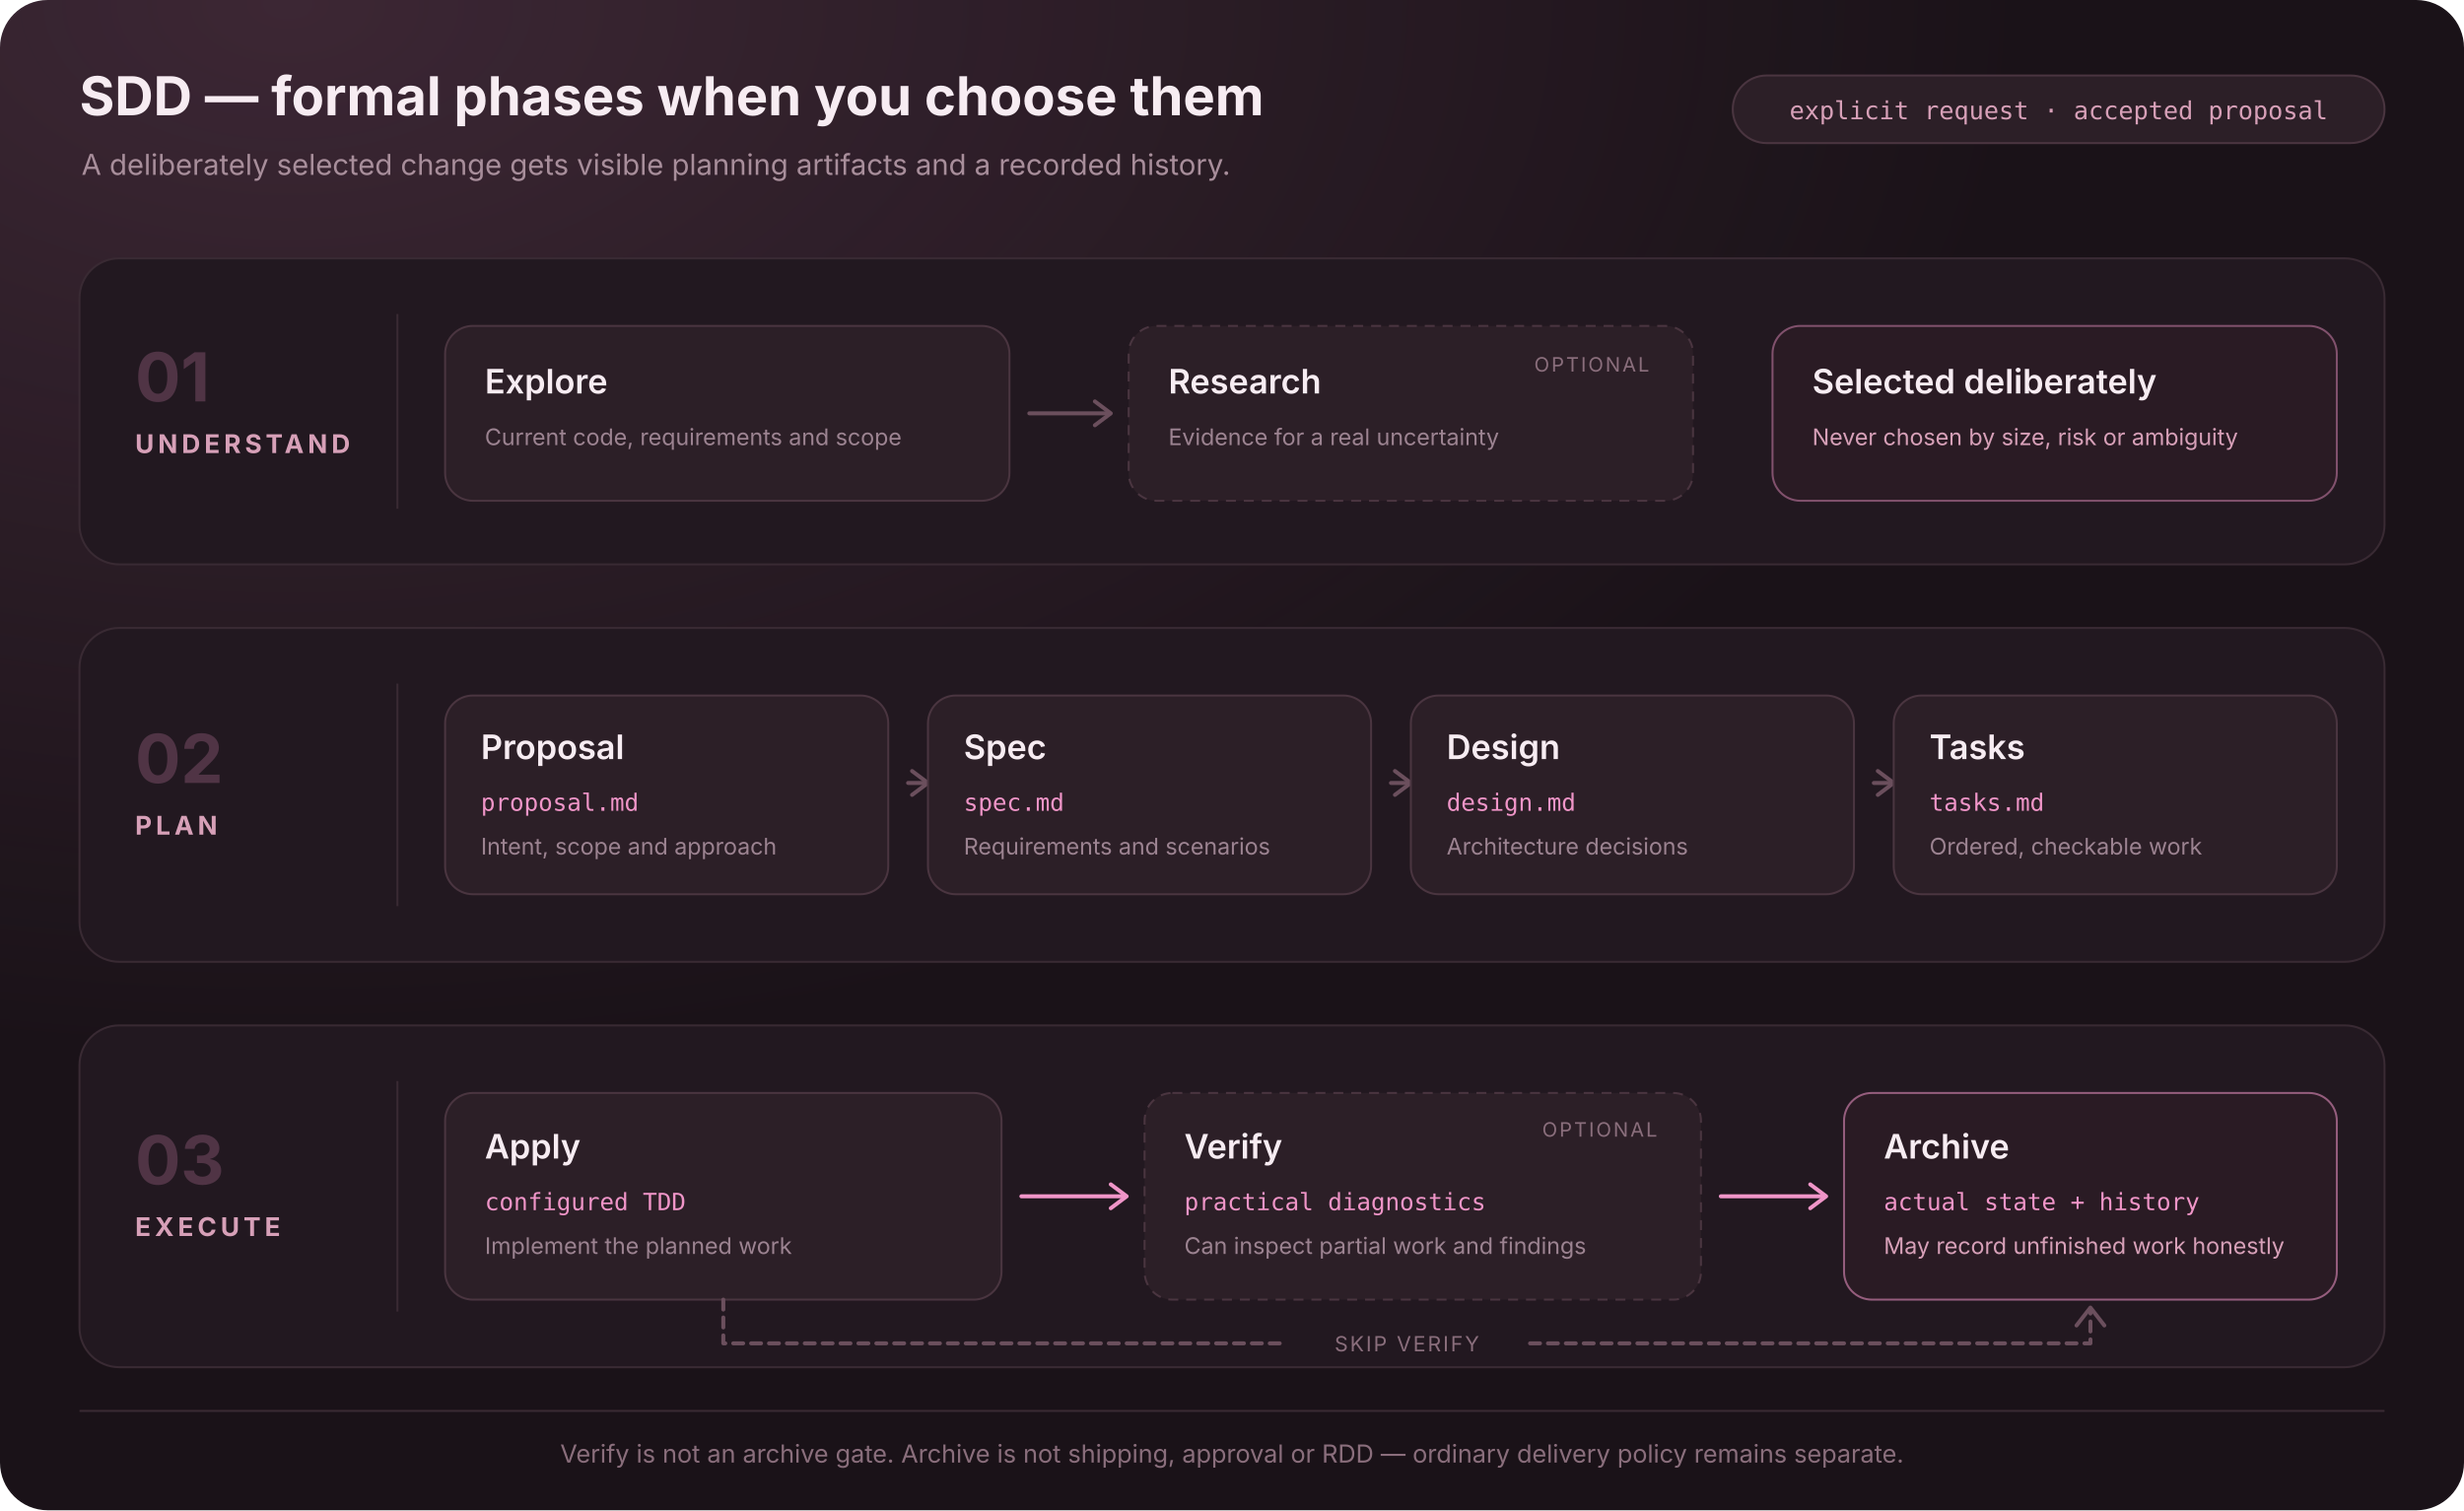
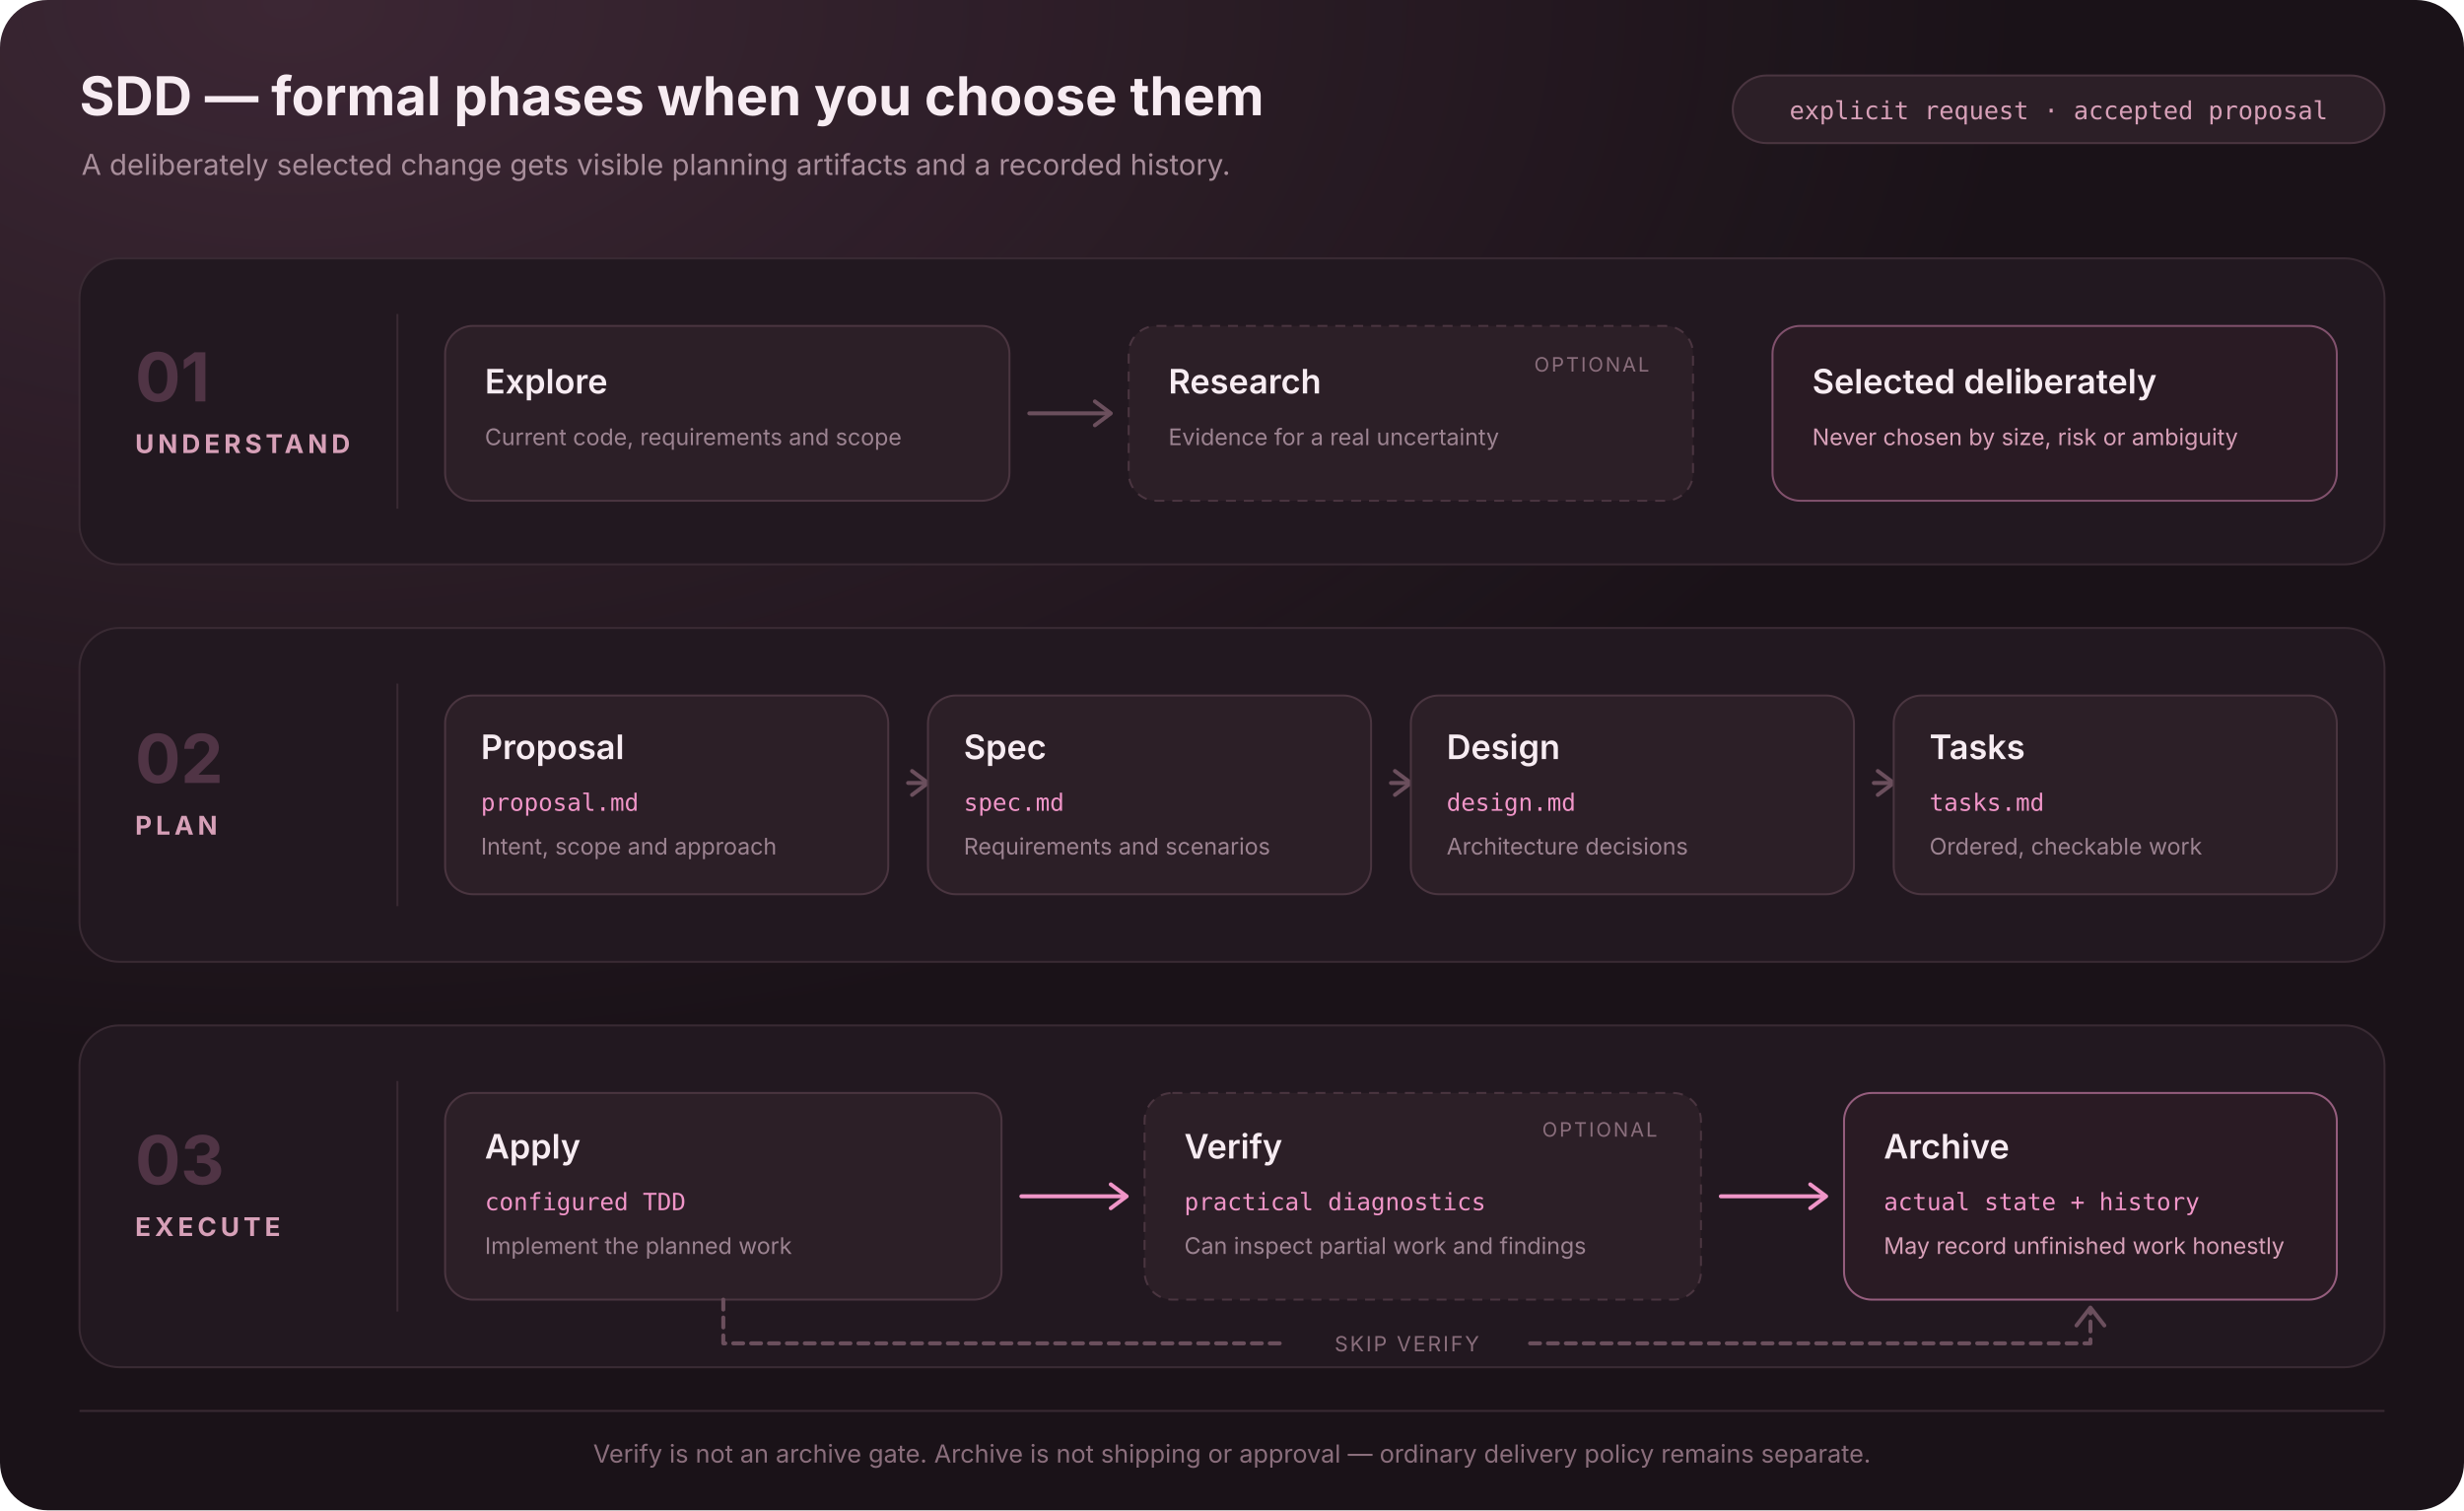
<svg xmlns="http://www.w3.org/2000/svg" viewBox="0 0 1240 760" width="1240" height="760" role="img" aria-labelledby="sddTitle sddDesc" font-family="ui-sans-serif, -apple-system, BlinkMacSystemFont, 'Segoe UI', Inter, Helvetica, Arial, sans-serif">
  <defs>
    <radialGradient id="sddAmbient" cx="12%" cy="0%" r="70%">
      <stop offset="0%" stop-color="#F095C8" stop-opacity="0.16" />
      <stop offset="100%" stop-color="#F095C8" stop-opacity="0" />
    </radialGradient>
  </defs>
  <rect width="1240" height="760" rx="24" fill="#1A1218" />
  <rect width="1240" height="760" rx="24" fill="url(#sddAmbient)" />
  <text x="40" y="58" font-size="27" font-weight="700" fill="#F7ECF2">SDD — formal phases when you choose them</text>
  <text x="41" y="88" font-size="14.5" fill="#A88E9B">A deliberately selected change gets visible planning artifacts and a recorded history.</text>
  <rect x="872" y="38" width="328" height="34" rx="17" fill="#2C1F27" stroke="#4A3540" />
  <text x="1036" y="60" font-size="12.5" text-anchor="middle" fill="#D7A0B8" font-family="ui-monospace, SFMono-Regular, Menlo, Consolas, monospace">explicit request · accepted proposal</text>
  <rect x="40" y="130" width="1160" height="154" rx="20" fill="#221820" stroke="#392A33" />
  <text x="68" y="202" font-size="34" font-weight="700" fill="#F095C8" opacity="0.22">01</text>
  <text x="68" y="228" font-size="13" font-weight="700" letter-spacing="2" fill="#D7A0B8">UNDERSTAND</text>
  <line x1="200" y1="158" x2="200" y2="256" stroke="#392A33" />
  <rect x="224" y="164" width="284" height="88" rx="14" fill="#2C1F27" stroke="#4A3540" />
  <text x="244" y="198" font-size="17" font-weight="600" fill="#F7ECF2">Explore</text>
  <text x="244" y="224" font-size="11.5" fill="#9C8391">Current code, requirements and scope</text>
  <path d="M518 208 L558 208" stroke="#6B4F5D" stroke-width="2" stroke-linecap="round" />
  <path d="M551 202 L559 208 L551 214" fill="none" stroke="#6B4F5D" stroke-width="2" stroke-linecap="round" stroke-linejoin="round" />
  <rect x="568" y="164" width="284" height="88" rx="14" fill="#2C1F27" stroke="#4A3540" stroke-dasharray="5 4" />
  <text x="588" y="198" font-size="17" font-weight="600" fill="#F7ECF2">Research</text>
  <text x="830" y="187" font-size="10" text-anchor="end" letter-spacing="1" fill="#8A6E7C">OPTIONAL</text>
  <text x="588" y="224" font-size="11.5" fill="#9C8391">Evidence for a real uncertainty</text>
  <rect x="892" y="164" width="284" height="88" rx="14" fill="#2A1B24" stroke="#F095C8" stroke-opacity="0.45" />
  <text x="912" y="198" font-size="17" font-weight="600" fill="#F7ECF2">Selected deliberately</text>
  <text x="912" y="224" font-size="11.5" fill="#D7A0B8">Never chosen by size, risk or ambiguity</text>
  <rect x="40" y="316" width="1160" height="168" rx="20" fill="#221820" stroke="#392A33" />
  <text x="68" y="394" font-size="34" font-weight="700" fill="#F095C8" opacity="0.22">02</text>
  <text x="68" y="420" font-size="13" font-weight="700" letter-spacing="2" fill="#D7A0B8">PLAN</text>
  <line x1="200" y1="344" x2="200" y2="456" stroke="#392A33" />
  <rect x="224" y="350" width="223" height="100" rx="14" fill="#2C1F27" stroke="#4A3540" />
  <text x="242" y="382" font-size="17" font-weight="600" fill="#F7ECF2">Proposal</text>
  <text x="242" y="408" font-size="12" fill="#F095C8" font-family="ui-monospace, SFMono-Regular, Menlo, Consolas, monospace">proposal.md</text>
  <text x="242" y="430" font-size="11.5" fill="#9C8391">Intent, scope and approach</text>
  <path d="M457 394 L466 394" stroke="#6B4F5D" stroke-width="2" stroke-linecap="round" />
  <path d="M459 388 L467 394 L459 400" fill="none" stroke="#6B4F5D" stroke-width="2" stroke-linecap="round" stroke-linejoin="round" />
  <rect x="467" y="350" width="223" height="100" rx="14" fill="#2C1F27" stroke="#4A3540" />
  <text x="485" y="382" font-size="17" font-weight="600" fill="#F7ECF2">Spec</text>
  <text x="485" y="408" font-size="12" fill="#F095C8" font-family="ui-monospace, SFMono-Regular, Menlo, Consolas, monospace">spec.md</text>
  <text x="485" y="430" font-size="11.5" fill="#9C8391">Requirements and scenarios</text>
  <path d="M700 394 L709 394" stroke="#6B4F5D" stroke-width="2" stroke-linecap="round" />
  <path d="M702 388 L710 394 L702 400" fill="none" stroke="#6B4F5D" stroke-width="2" stroke-linecap="round" stroke-linejoin="round" />
  <rect x="710" y="350" width="223" height="100" rx="14" fill="#2C1F27" stroke="#4A3540" />
  <text x="728" y="382" font-size="17" font-weight="600" fill="#F7ECF2">Design</text>
  <text x="728" y="408" font-size="12" fill="#F095C8" font-family="ui-monospace, SFMono-Regular, Menlo, Consolas, monospace">design.md</text>
  <text x="728" y="430" font-size="11.5" fill="#9C8391">Architecture decisions</text>
  <path d="M943 394 L952 394" stroke="#6B4F5D" stroke-width="2" stroke-linecap="round" />
  <path d="M945 388 L953 394 L945 400" fill="none" stroke="#6B4F5D" stroke-width="2" stroke-linecap="round" stroke-linejoin="round" />
  <rect x="953" y="350" width="223" height="100" rx="14" fill="#2C1F27" stroke="#4A3540" />
  <text x="971" y="382" font-size="17" font-weight="600" fill="#F7ECF2">Tasks</text>
  <text x="971" y="408" font-size="12" fill="#F095C8" font-family="ui-monospace, SFMono-Regular, Menlo, Consolas, monospace">tasks.md</text>
  <text x="971" y="430" font-size="11.5" fill="#9C8391">Ordered, checkable work</text>
  <rect x="40" y="516" width="1160" height="172" rx="20" fill="#221820" stroke="#392A33" />
  <text x="68" y="596" font-size="34" font-weight="700" fill="#F095C8" opacity="0.22">03</text>
  <text x="68" y="622" font-size="13" font-weight="700" letter-spacing="2" fill="#D7A0B8">EXECUTE</text>
  <line x1="200" y1="544" x2="200" y2="660" stroke="#392A33" />
  <rect x="224" y="550" width="280" height="104" rx="14" fill="#2C1F27" stroke="#4A3540" />
  <text x="244" y="583" font-size="17" font-weight="600" fill="#F7ECF2">Apply</text>
  <text x="244" y="609" font-size="12" fill="#F095C8" font-family="ui-monospace, SFMono-Regular, Menlo, Consolas, monospace">configured TDD</text>
  <text x="244" y="631" font-size="11.5" fill="#9C8391">Implement the planned work</text>
  <path d="M514 602 L566 602" stroke="#F095C8" stroke-width="2" stroke-linecap="round" />
  <path d="M559 596 L567 602 L559 608" fill="none" stroke="#F095C8" stroke-width="2" stroke-linecap="round" stroke-linejoin="round" />
  <rect x="576" y="550" width="280" height="104" rx="14" fill="#2C1F27" stroke="#4A3540" stroke-dasharray="5 4" />
  <text x="596" y="583" font-size="17" font-weight="600" fill="#F7ECF2">Verify</text>
  <text x="834" y="572" font-size="10" text-anchor="end" letter-spacing="1" fill="#8A6E7C">OPTIONAL</text>
  <text x="596" y="609" font-size="12" fill="#F095C8" font-family="ui-monospace, SFMono-Regular, Menlo, Consolas, monospace">practical diagnostics</text>
  <text x="596" y="631" font-size="11.5" fill="#9C8391">Can inspect partial work and findings</text>
  <path d="M866 602 L918 602" stroke="#F095C8" stroke-width="2" stroke-linecap="round" />
  <path d="M911 596 L919 602 L911 608" fill="none" stroke="#F095C8" stroke-width="2" stroke-linecap="round" stroke-linejoin="round" />
  <rect x="928" y="550" width="248" height="104" rx="14" fill="#2A1B24" stroke="#F095C8" stroke-opacity="0.55" />
  <text x="948" y="583" font-size="17" font-weight="600" fill="#F7ECF2">Archive</text>
  <text x="948" y="609" font-size="12" fill="#F095C8" font-family="ui-monospace, SFMono-Regular, Menlo, Consolas, monospace">actual state + history</text>
  <text x="948" y="631" font-size="11.5" fill="#D7A0B8">May record unfinished work honestly</text>
  <path d="M364 654 V676 H646" fill="none" stroke="#6B4F5D" stroke-width="2" stroke-dasharray="5 4" stroke-linecap="round" stroke-linejoin="round" />
  <path d="M770 676 H1052 V660" fill="none" stroke="#6B4F5D" stroke-width="2" stroke-dasharray="5 4" stroke-linecap="round" stroke-linejoin="round" />
  <path d="M1045 667 L1052 658 L1059 667" fill="none" stroke="#6B4F5D" stroke-width="2" stroke-linecap="round" stroke-linejoin="round" />
  <text x="708" y="680" font-size="10.5" text-anchor="middle" letter-spacing="1" fill="#8A6E7C">SKIP VERIFY</text>
  <line x1="40" y1="710" x2="1200" y2="710" stroke="#392A33" />
-   <text x="620" y="736" font-size="12.5" text-anchor="middle" fill="#8A6E7C">Verify is not an archive gate. Archive is not shipping, approval or RDD — ordinary delivery policy remains separate.</text>
+   <text x="620" y="736" font-size="12.5" text-anchor="middle" fill="#8A6E7C">Verify is not an archive gate. Archive is not shipping or approval — ordinary delivery policy remains separate.</text>
</svg>
